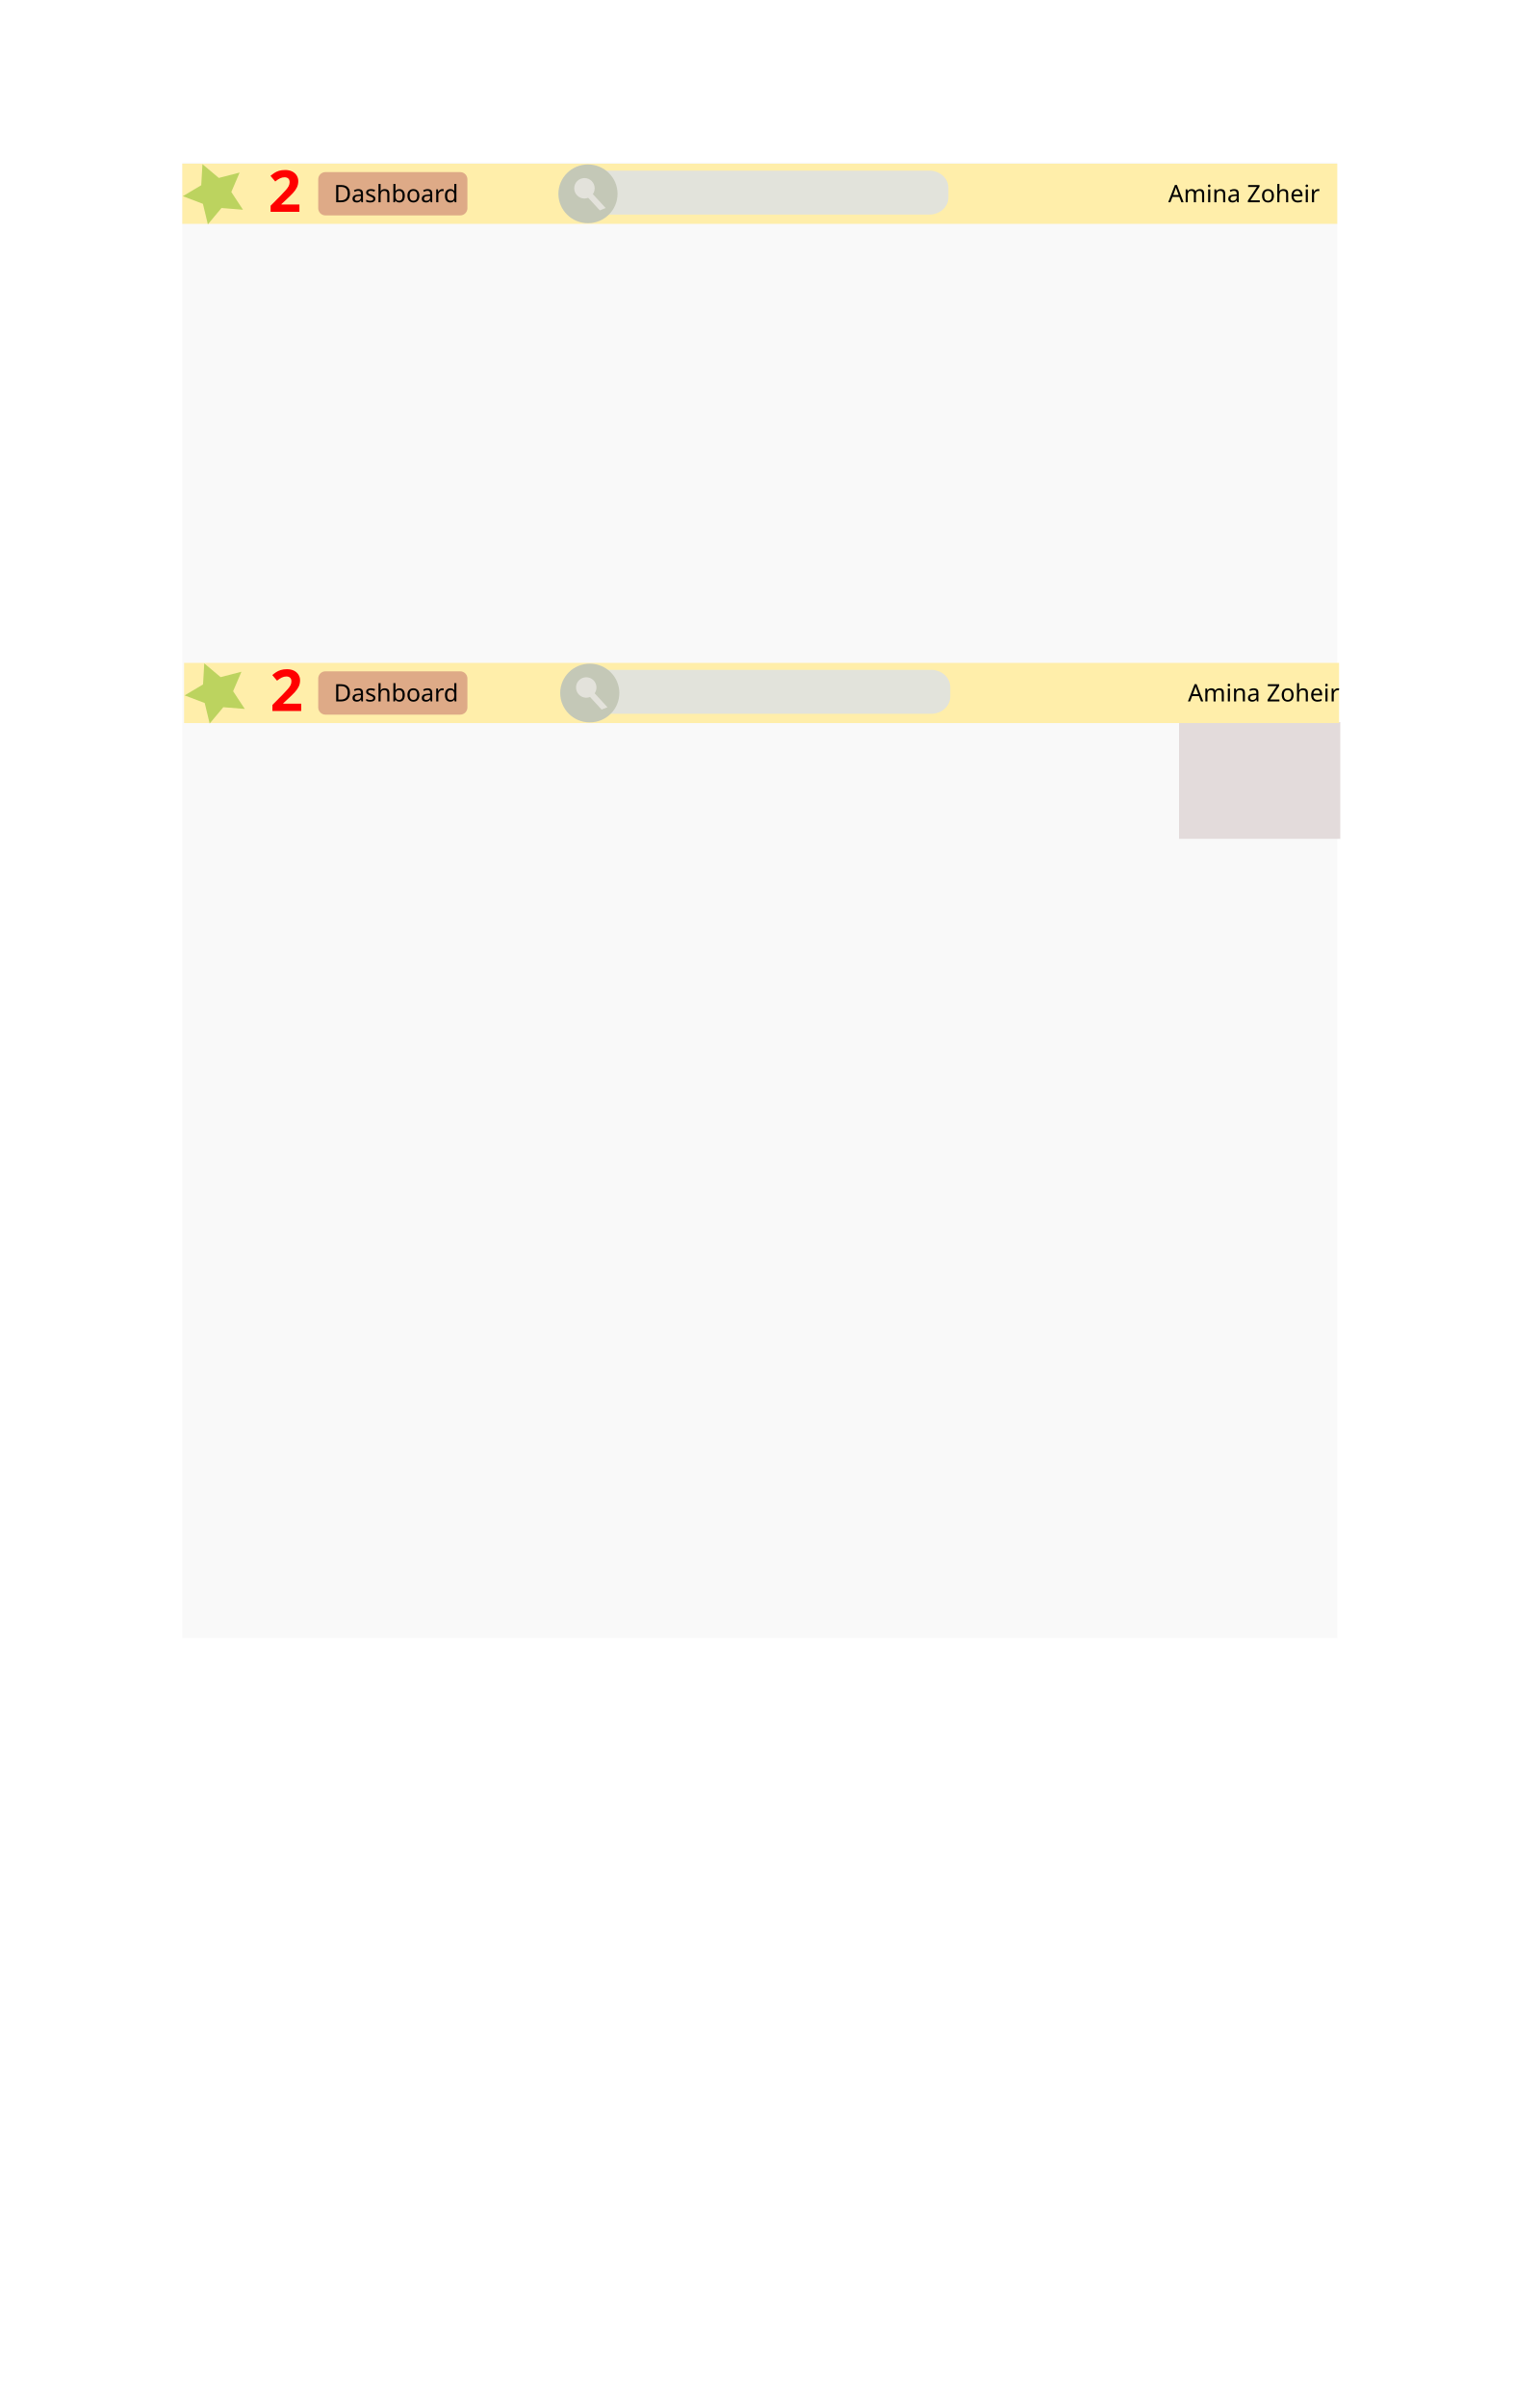
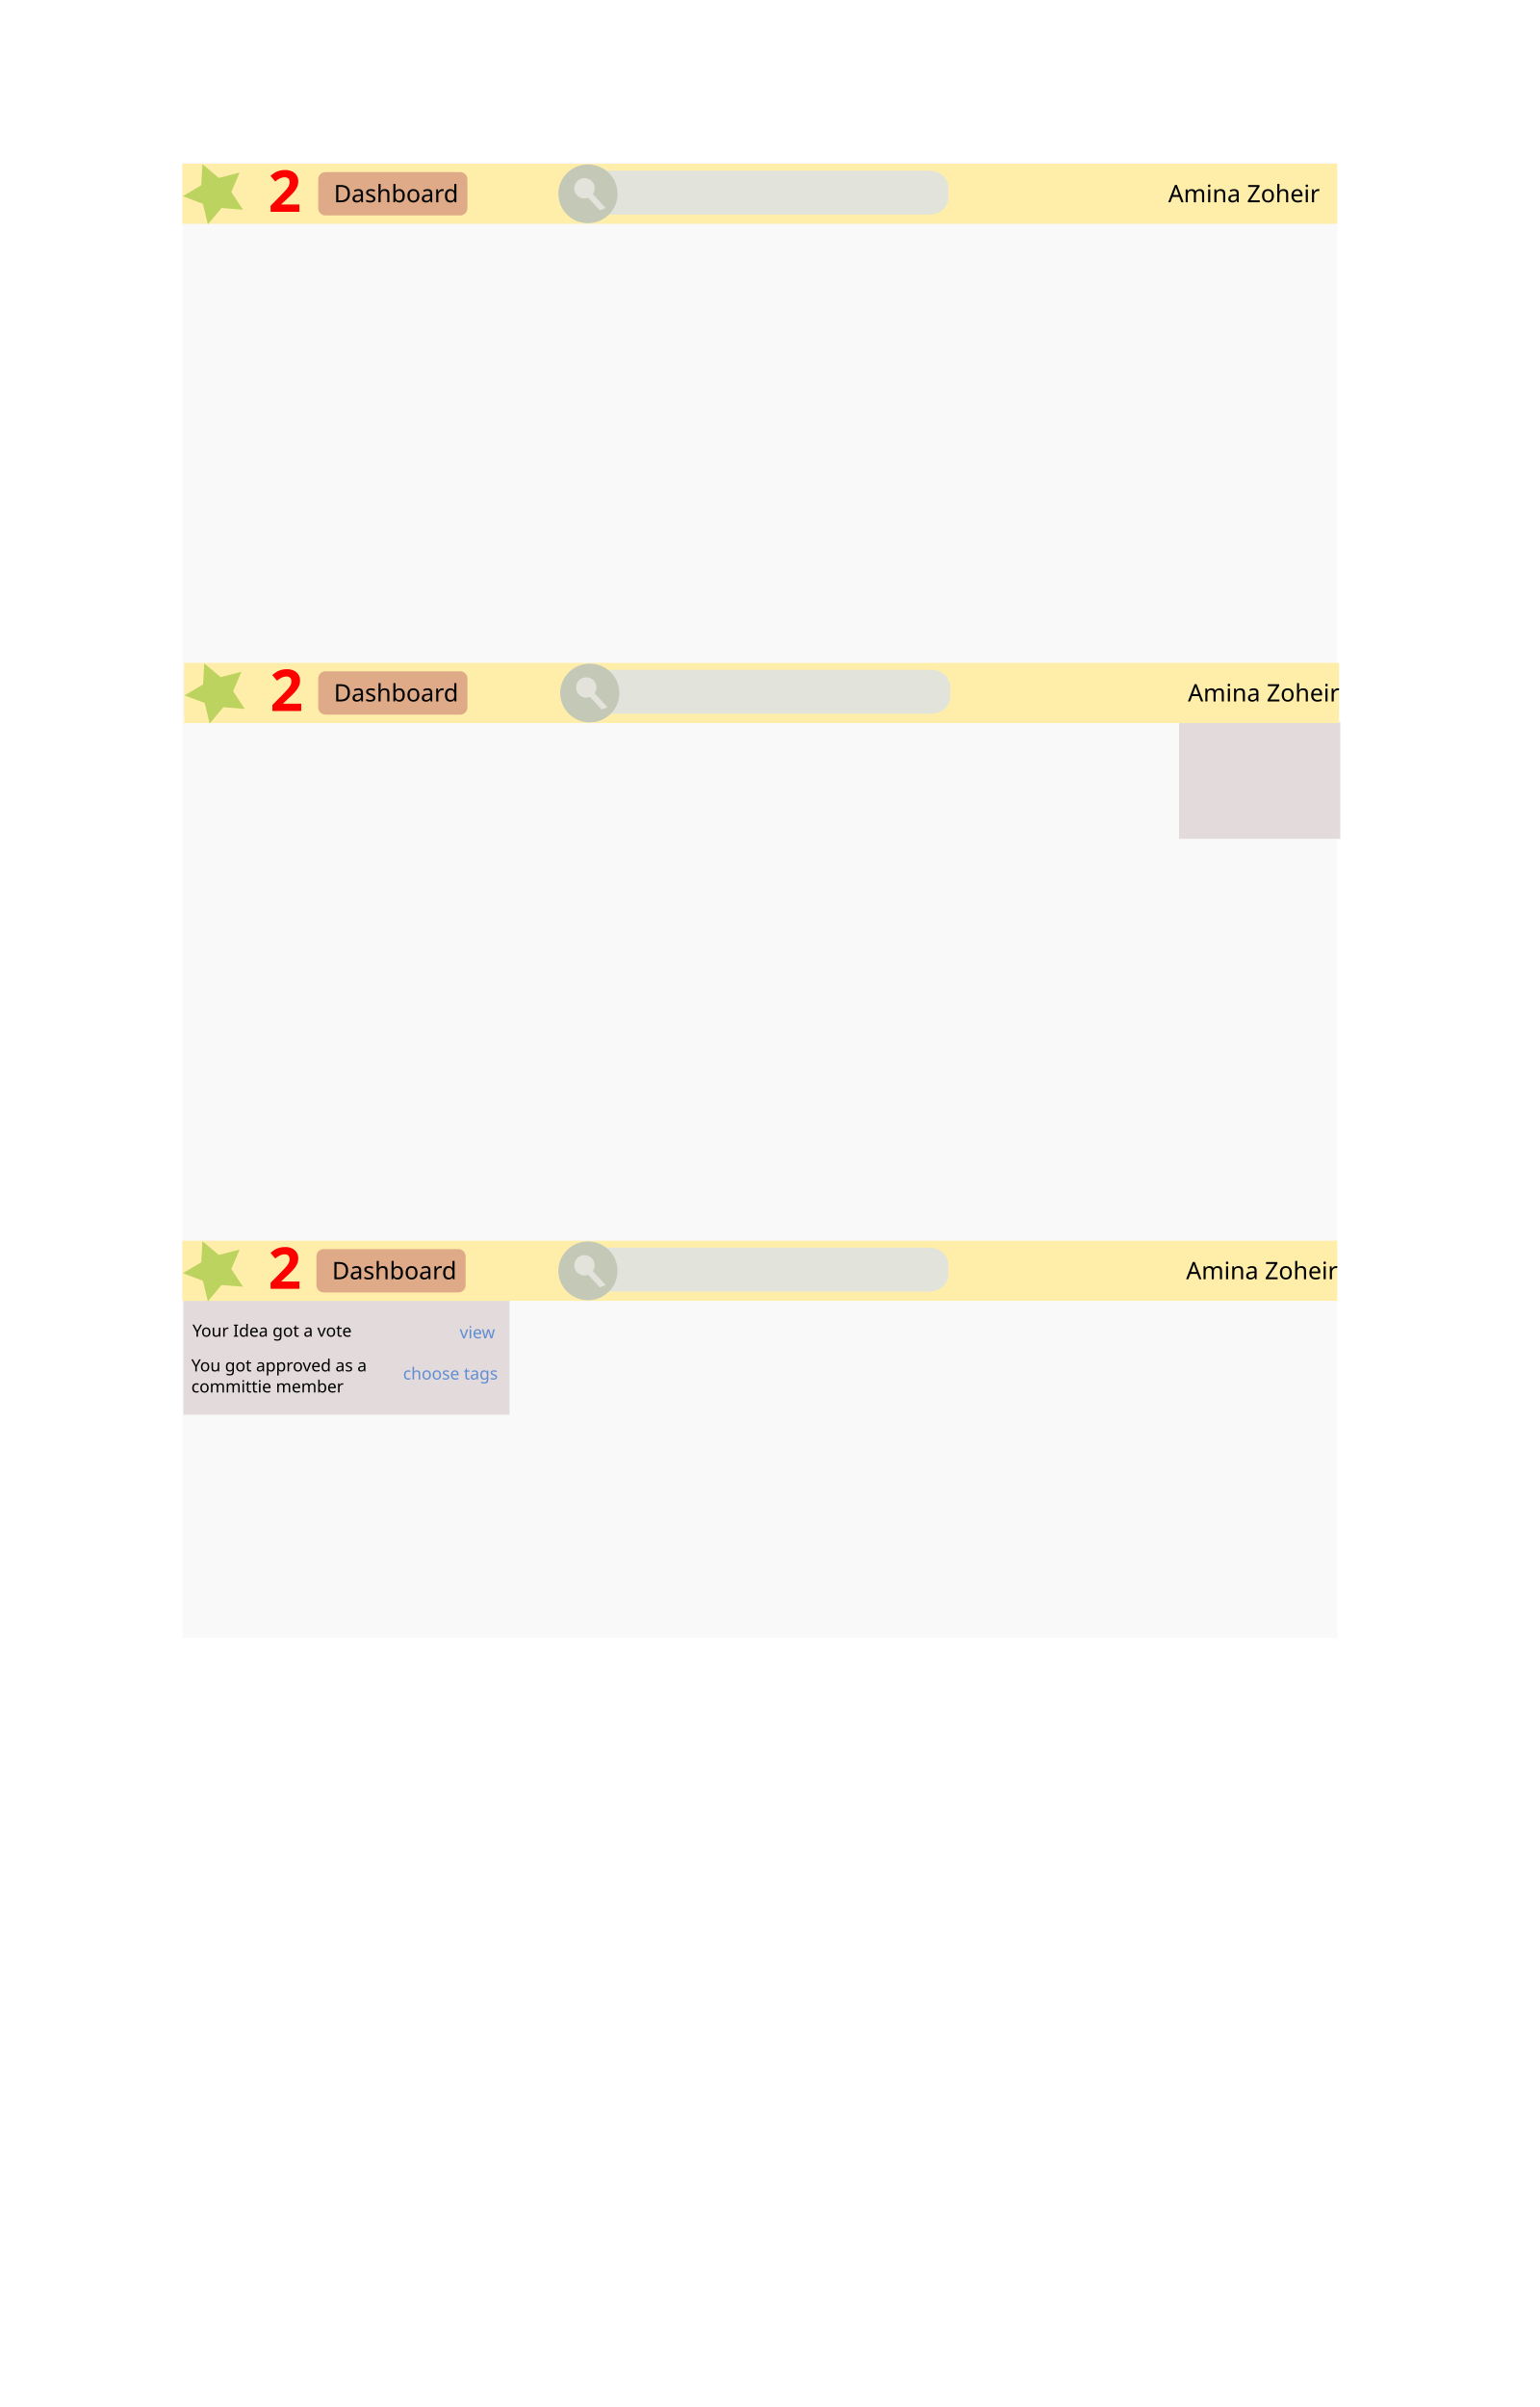
<svg xmlns="http://www.w3.org/2000/svg" width="1280" height="2000" id="svg2" version="1.1">
  <defs id="defs4" />
  <g id="layer1" transform="translate(0,947.6378)">
    <rect style="fill:#f9f9f9" id="rect2987" width="960" height="1226.007" x="151.5" y="-812.638" />
    <flowRoot xml:space="preserve" id="flowRoot3035" style="fill:black;stroke:none;stroke-opacity:1;stroke-width:1px;stroke-linejoin:miter;stroke-linecap:butt;fill-opacity:1;font-family:Sans;font-style:normal;font-weight:normal;font-size:40px;line-height:125%;letter-spacing:0px;word-spacing:0px">
      <flowRegion id="flowRegion3037">
        <rect id="rect3039" width="103" height="97" x="573" y="322" style="font-size:40px" />
      </flowRegion>
      <flowPara id="flowPara3041" />
    </flowRoot>
    <rect style="fill:#ffeeaa;fill-opacity:1" id="rect2985" width="960" height="50" x="151.5" y="-811.638" />
    <rect style="fill:#e2e3db;fill-opacity:1" id="rect3151" width="320" height="36.475" x="468.286" y="-805.833" ry="14.214" rx="15.75" />
    <g id="g3197" transform="translate(-8.71428,50.64288)">
      <path transform="matrix(1.003502,0,0,0.9962861,-2.831278,-887.5413)" d="M 523,50.5 C 523,64.031 512.031,75 498.5,75 484.969,75 474,64.031 474,50.5 474,36.969 484.969,26 498.5,26 512.031,26 523,36.969 523,50.5 z" id="path3187" style="fill:#c4c8b7;fill-opacity:1" />
      <g transform="translate(6,-1.68934)" id="g3193">
        <path style="fill:#e3e2db;fill-opacity:1" id="path3189" d="m 497,107.5 c 0,4.694 -3.806,8.5 -8.5,8.5 -4.694,0 -8.5,-3.806 -8.5,-8.5 0,-4.694 3.806,-8.5 8.5,-8.5 4.694,0 8.5,3.806 8.5,8.5 z" transform="translate(0,-947.6378)" />
        <rect style="fill:#e3e2db;fill-opacity:1" id="rect3191" width="21.232" height="5.247" x="-641.497" y="-996.348" transform="matrix(0.6771858,0.735812,-0.9295568,0.3686791,0,0)" />
      </g>
    </g>
    <path style="fill:#bcd35f" id="path3234" d="m 191,163 -19.296,-1.585 -12.245,14.997 -4.455,-18.841 -18.047,-7.011 L 153.5,140.5 l 1.091,-19.33 14.679,12.624 18.721,-4.935 -7.47,17.861 z" transform="matrix(0.9252029,0,0,0.9051158,25.24405,-920.8991)" />
    <flowRoot xml:space="preserve" id="flowRoot4715" style="fill:black;stroke:none;stroke-opacity:1;stroke-width:1px;stroke-linejoin:miter;stroke-linecap:butt;fill-opacity:1;font-family:Sans;font-style:normal;font-weight:normal;font-size:32px;line-height:125%;letter-spacing:0px;word-spacing:0px">
      <flowRegion id="flowRegion4717">
        <rect id="rect4719" width="59.397" height="38.184" x="231.931" y="144.552" style="font-size:32px" />
      </flowRegion>
      <flowPara id="flowPara4721" />
    </flowRoot>
    <text xml:space="preserve" style="font-size:48px;font-style:normal;font-weight:bold;line-height:125%;letter-spacing:0px;word-spacing:0px;fill:#ff0000;fill-opacity:1;stroke:none;font-family:Sans;-inkscape-font-specification:Sans Bold" x="223" y="-771.638" id="text4723">
      <tspan id="tspan4725" x="223" y="-771.638">2</tspan>
    </text>
    <text xml:space="preserve" style="font-size:20px;font-style:normal;font-weight:normal;line-height:125%;letter-spacing:0px;word-spacing:0px;fill:#000000;fill-opacity:1;stroke:none;font-family:Sans" x="971" y="-779.597" id="text4727">
      <tspan id="tspan4729" x="971" y="-779.597">Amina Zoheir</tspan>
    </text>
    <rect style="fill:#e3dbdb" id="rect3525-2" width="134" height="97" x="980" y="-347.638" />
    <rect style="fill:#ffeeaa;fill-opacity:1" id="rect2985-6" width="960" height="50" x="153" y="-396.844" />
    <rect style="fill:#e2e3db;fill-opacity:1" id="rect3151-0" width="320" height="36.475" x="469.786" y="-391.039" ry="14.214" rx="15.75" />
    <g id="g3197-1" transform="translate(-7.21428,465.437)">
      <path transform="matrix(1.003502,0,0,0.9962861,-2.831278,-887.5413)" d="M 523,50.5 C 523,64.031 512.031,75 498.5,75 484.969,75 474,64.031 474,50.5 474,36.969 484.969,26 498.5,26 512.031,26 523,36.969 523,50.5 z" id="path3187-6" style="fill:#c4c8b7;fill-opacity:1" />
      <g transform="translate(6,-1.68934)" id="g3193-5">
        <path style="fill:#e3e2db;fill-opacity:1" id="path3189-7" d="m 497,107.5 c 0,4.694 -3.806,8.5 -8.5,8.5 -4.694,0 -8.5,-3.806 -8.5,-8.5 0,-4.694 3.806,-8.5 8.5,-8.5 4.694,0 8.5,3.806 8.5,8.5 z" transform="translate(0,-947.6378)" />
        <rect style="fill:#e3e2db;fill-opacity:1" id="rect3191-5" width="21.232" height="5.247" x="-641.497" y="-996.348" transform="matrix(0.6771858,0.735812,-0.9295568,0.3686791,0,0)" />
      </g>
    </g>
    <path style="fill:#bcd35f" id="path3234-4" d="m 191,163 -19.296,-1.585 -12.245,14.997 -4.455,-18.841 -18.047,-7.011 L 153.5,140.5 l 1.091,-19.33 14.679,12.624 18.721,-4.935 -7.47,17.861 z" transform="matrix(0.9252029,0,0,0.9051158,26.74405,-506.1049)" />
    <text xml:space="preserve" style="font-size:48px;font-style:normal;font-weight:bold;line-height:125%;letter-spacing:0px;word-spacing:0px;fill:#ff0000;fill-opacity:1;stroke:none;font-family:Sans;-inkscape-font-specification:Sans Bold" x="224.5" y="-356.844" id="text4723-1">
      <tspan id="tspan4725-2" x="224.5" y="-356.844">2</tspan>
    </text>
    <text xml:space="preserve" style="font-size:20px;font-style:normal;font-weight:normal;line-height:125%;letter-spacing:0px;word-spacing:0px;fill:#000000;fill-opacity:1;stroke:none;font-family:Sans" x="987.356" y="-364.803" id="text4727-0">
      <tspan id="tspan4729-0" x="987.356" y="-364.803">Amina Zoheir</tspan>
    </text>
    <flowRoot xml:space="preserve" id="flowRoot4851" style="font-size:14px;font-style:normal;font-weight:normal;line-height:125%;letter-spacing:0px;word-spacing:0px;fill:#000000;fill-opacity:1;stroke:none;font-family:Sans" transform="translate(-5,-952.6378)">
      <flowRegion id="flowRegion4853">
        <rect id="rect4855" width="95" height="22" x="993" y="617" style="font-size:14px" />
      </flowRegion>
      <flowPara id="flowPara4857">Settings</flowPara>
    </flowRoot>
    <flowRoot xml:space="preserve" id="flowRoot4859" style="font-size:16px;font-style:normal;font-weight:normal;line-height:125%;letter-spacing:0px;word-spacing:0px;fill:#000000;fill-opacity:1;stroke:none;font-family:Sans" transform="translate(-7,-958.6378)">
      <flowRegion id="flowRegion4861">
        <rect id="rect4863" width="82" height="32" x="997" y="659" style="font-size:16px" />
      </flowRegion>
      <flowPara id="flowPara4865" style="font-size:14px">Logout</flowPara>
      <flowPara id="flowPara4867" />
    </flowRoot>
    <g id="g4892" transform="translate(5.5,0)">
      <rect ry="6" y="-804.638" x="259" height="36" width="124" id="rect4890" style="fill:#deaa87;fill-opacity:1" />
      <text id="text4727-1" y="-779.597" x="271.991" style="font-size:20px;font-style:normal;font-weight:normal;line-height:125%;letter-spacing:0px;word-spacing:0px;fill:#000000;fill-opacity:1;stroke:none;font-family:Sans" xml:space="preserve">
        <tspan y="-779.597" x="271.991" id="tspan4729-4">Dashboard</tspan>
      </text>
    </g>
    <g id="g4892-6" transform="translate(5.5,414.7942)">
      <rect ry="6" y="-804.638" x="259" height="36" width="124" id="rect4890-0" style="fill:#deaa87;fill-opacity:1" />
      <text id="text4727-1-7" y="-779.597" x="271.991" style="font-size:20px;font-style:normal;font-weight:normal;line-height:125%;letter-spacing:0px;word-spacing:0px;fill:#000000;fill-opacity:1;stroke:none;font-family:Sans" xml:space="preserve">
        <tspan y="-779.597" x="271.991" id="tspan4729-4-1">Dashboard</tspan>
      </text>
    </g>
+     <rect style="fill:#e3dbdb" id="rect3525-2-1" width="271" height="95" x="152.5" y="132.862" />
+     <text xml:space="preserve" style="font-size:14px;font-style:normal;font-weight:normal;line-height:125%;letter-spacing:0px;word-spacing:0px;fill:#000000;fill-opacity:1;stroke:none;font-family:Sans" x="159.984" y="145.509" id="text3106">
+       <tspan id="tspan3108" x="159.984" y="145.509" />
+       <tspan id="tspan3110" x="159.984" y="163.009">Your Idea got a vote</tspan>
+     </text>
+     <text xml:space="preserve" style="font-size:14px;font-style:normal;font-weight:normal;line-height:125%;letter-spacing:0px;word-spacing:0px;fill:#000000;fill-opacity:1;stroke:none;font-family:Sans" x="159" y="191.868" id="text3112">
+       <tspan id="tspan3114" x="159" y="191.868">You got approved as a </tspan>
+       <tspan x="159" y="209.368" id="tspan3173">committie member</tspan>
+     </text>
+     <text xml:space="preserve" style="font-size:14px;font-style:normal;font-weight:normal;line-height:125%;letter-spacing:0px;word-spacing:0px;fill:#5f8dd3;fill-opacity:1;stroke:none;font-family:Sans" x="382.072" y="164.4" id="text3116">
+       <tspan id="tspan3118" x="382.072" y="164.4">view</tspan>
+     </text>
+     <text xml:space="preserve" style="font-size:14px;font-style:normal;font-weight:normal;line-height:125%;letter-spacing:0px;word-spacing:0px;fill:#5f8dd3;fill-opacity:1;stroke:none;font-family:Sans" x="335" y="198.618" id="text3120">
+       <tspan id="tspan3122" x="335" y="198.618">choose tags</tspan>
+     </text>
+     <rect style="fill:#ffeeaa;fill-opacity:1" id="rect2985-6-4" width="960" height="50" x="151.5" y="83.259" />
+     <rect style="fill:#e2e3db;fill-opacity:1" id="rect3151-0-0" width="320" height="36.475" x="468.286" y="89.064" ry="14.214" rx="15.75" />
+     <g id="g3197-1-9" transform="translate(-8.71428,945.54)">
+       <path transform="matrix(1.003502,0,0,0.9962861,-2.831278,-887.5413)" d="M 523,50.5 C 523,64.031 512.031,75 498.5,75 484.969,75 474,64.031 474,50.5 474,36.969 484.969,26 498.5,26 512.031,26 523,36.969 523,50.5 z" id="path3187-6-4" style="fill:#c4c8b7;fill-opacity:1" />
+       <g transform="translate(6,-1.68934)" id="g3193-5-8">
+         <path style="fill:#e3e2db;fill-opacity:1" id="path3189-7-8" d="m 497,107.5 c 0,4.694 -3.806,8.5 -8.5,8.5 -4.694,0 -8.5,-3.806 -8.5,-8.5 0,-4.694 3.806,-8.5 8.5,-8.5 4.694,0 8.5,3.806 8.5,8.5 z" transform="translate(0,-947.6378)" />
+         <rect style="fill:#e3e2db;fill-opacity:1" id="rect3191-5-2" width="21.232" height="5.247" x="-641.497" y="-996.348" transform="matrix(0.6771858,0.735812,-0.9295568,0.3686791,0,0)" />
+       </g>
+     </g>
+     <path style="fill:#bcd35f" id="path3234-4-4" d="m 191,163 -19.296,-1.585 -12.245,14.997 -4.455,-18.841 -18.047,-7.011 L 153.5,140.5 l 1.091,-19.33 14.679,12.624 18.721,-4.935 -7.47,17.861 z" transform="matrix(0.9252029,0,0,0.9051158,25.24405,-26.00201)" />
+     <text xml:space="preserve" style="font-size:48px;font-style:normal;font-weight:bold;line-height:125%;letter-spacing:0px;word-spacing:0px;fill:#ff0000;fill-opacity:1;stroke:none;font-family:Sans;-inkscape-font-specification:Sans Bold" x="223" y="123.259" id="text4723-1-5">
+       <tspan id="tspan4725-2-5" x="223" y="123.259">2</tspan>
+     </text>
+     <text xml:space="preserve" style="font-size:20px;font-style:normal;font-weight:normal;line-height:125%;letter-spacing:0px;word-spacing:0px;fill:#000000;fill-opacity:1;stroke:none;font-family:Sans" x="985.856" y="115.3" id="text4727-0-1">
+       <tspan id="tspan4729-0-7" x="985.856" y="115.3">Amina Zoheir</tspan>
+     </text>
+     <g id="g4892-6-3" transform="translate(4,894.8971)">
+       <rect ry="6" y="-804.638" x="259" height="36" width="124" id="rect4890-0-2" style="fill:#deaa87;fill-opacity:1" />
+       <text id="text4727-1-7-2" y="-779.597" x="271.991" style="font-size:20px;font-style:normal;font-weight:normal;line-height:125%;letter-spacing:0px;word-spacing:0px;fill:#000000;fill-opacity:1;stroke:none;font-family:Sans" xml:space="preserve">
+         <tspan y="-779.597" x="271.991" id="tspan4729-4-1-1">Dashboard</tspan>
+       </text>
+     </g>
  </g>
</svg>
